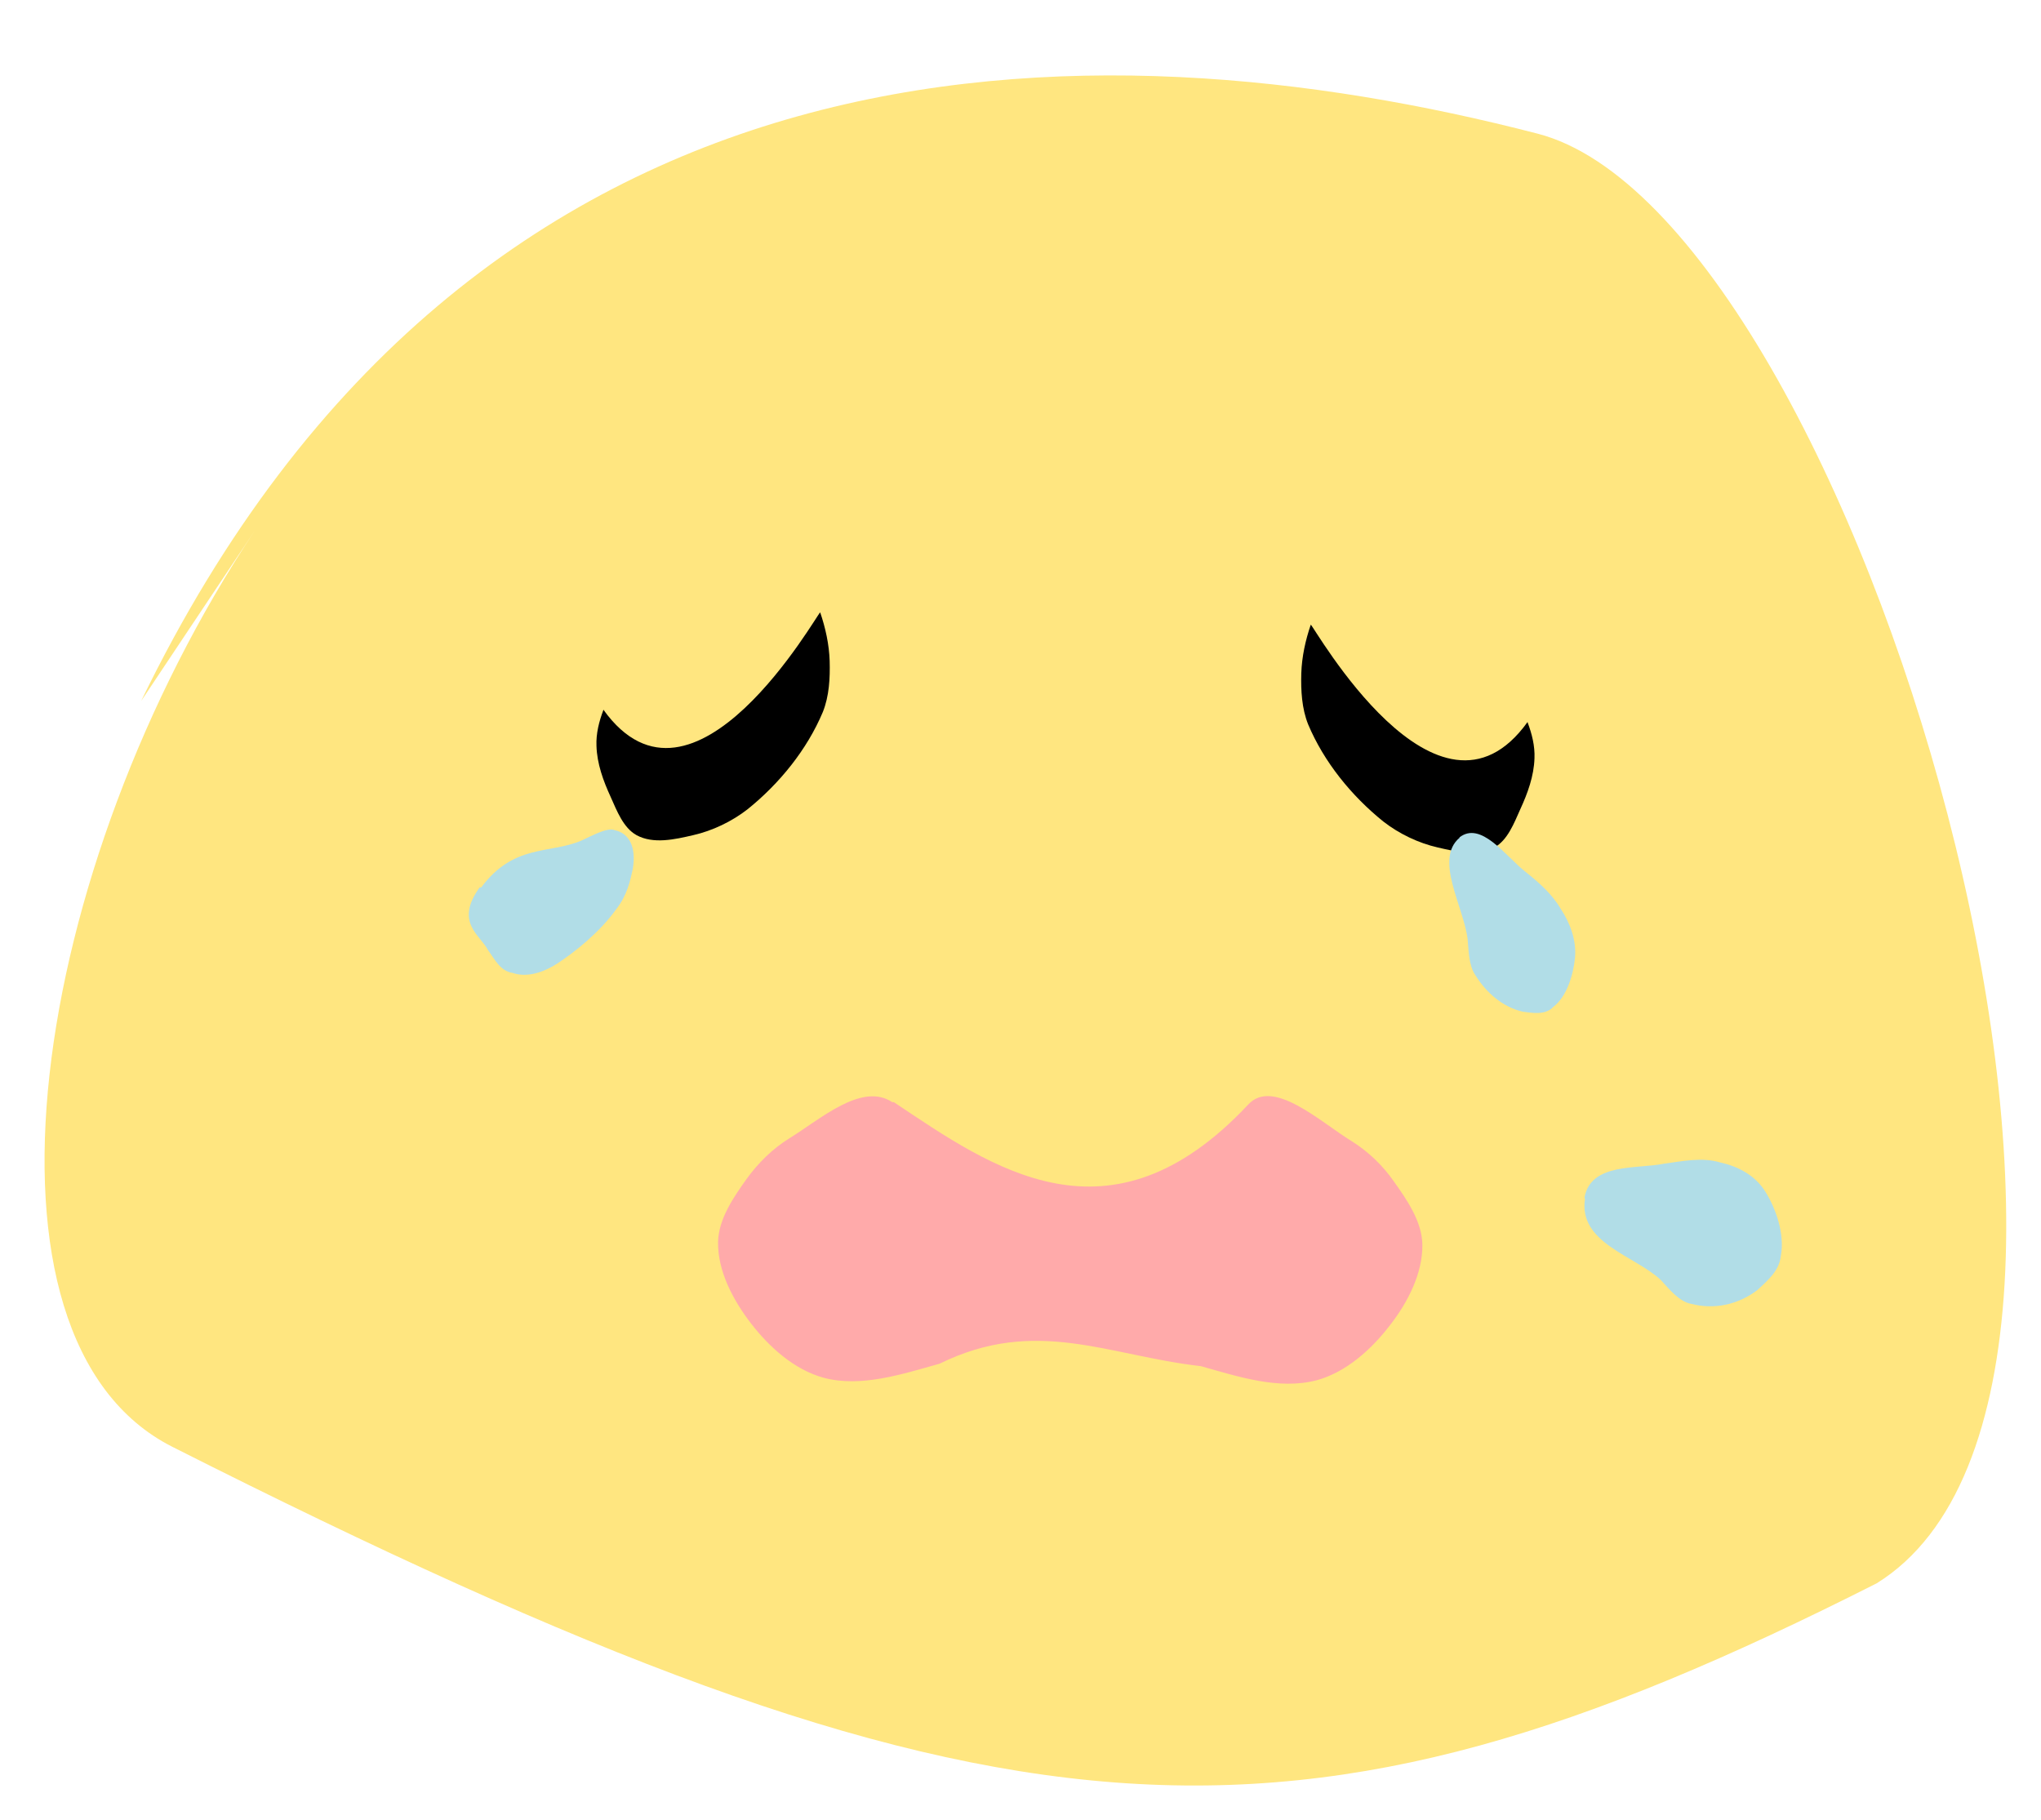
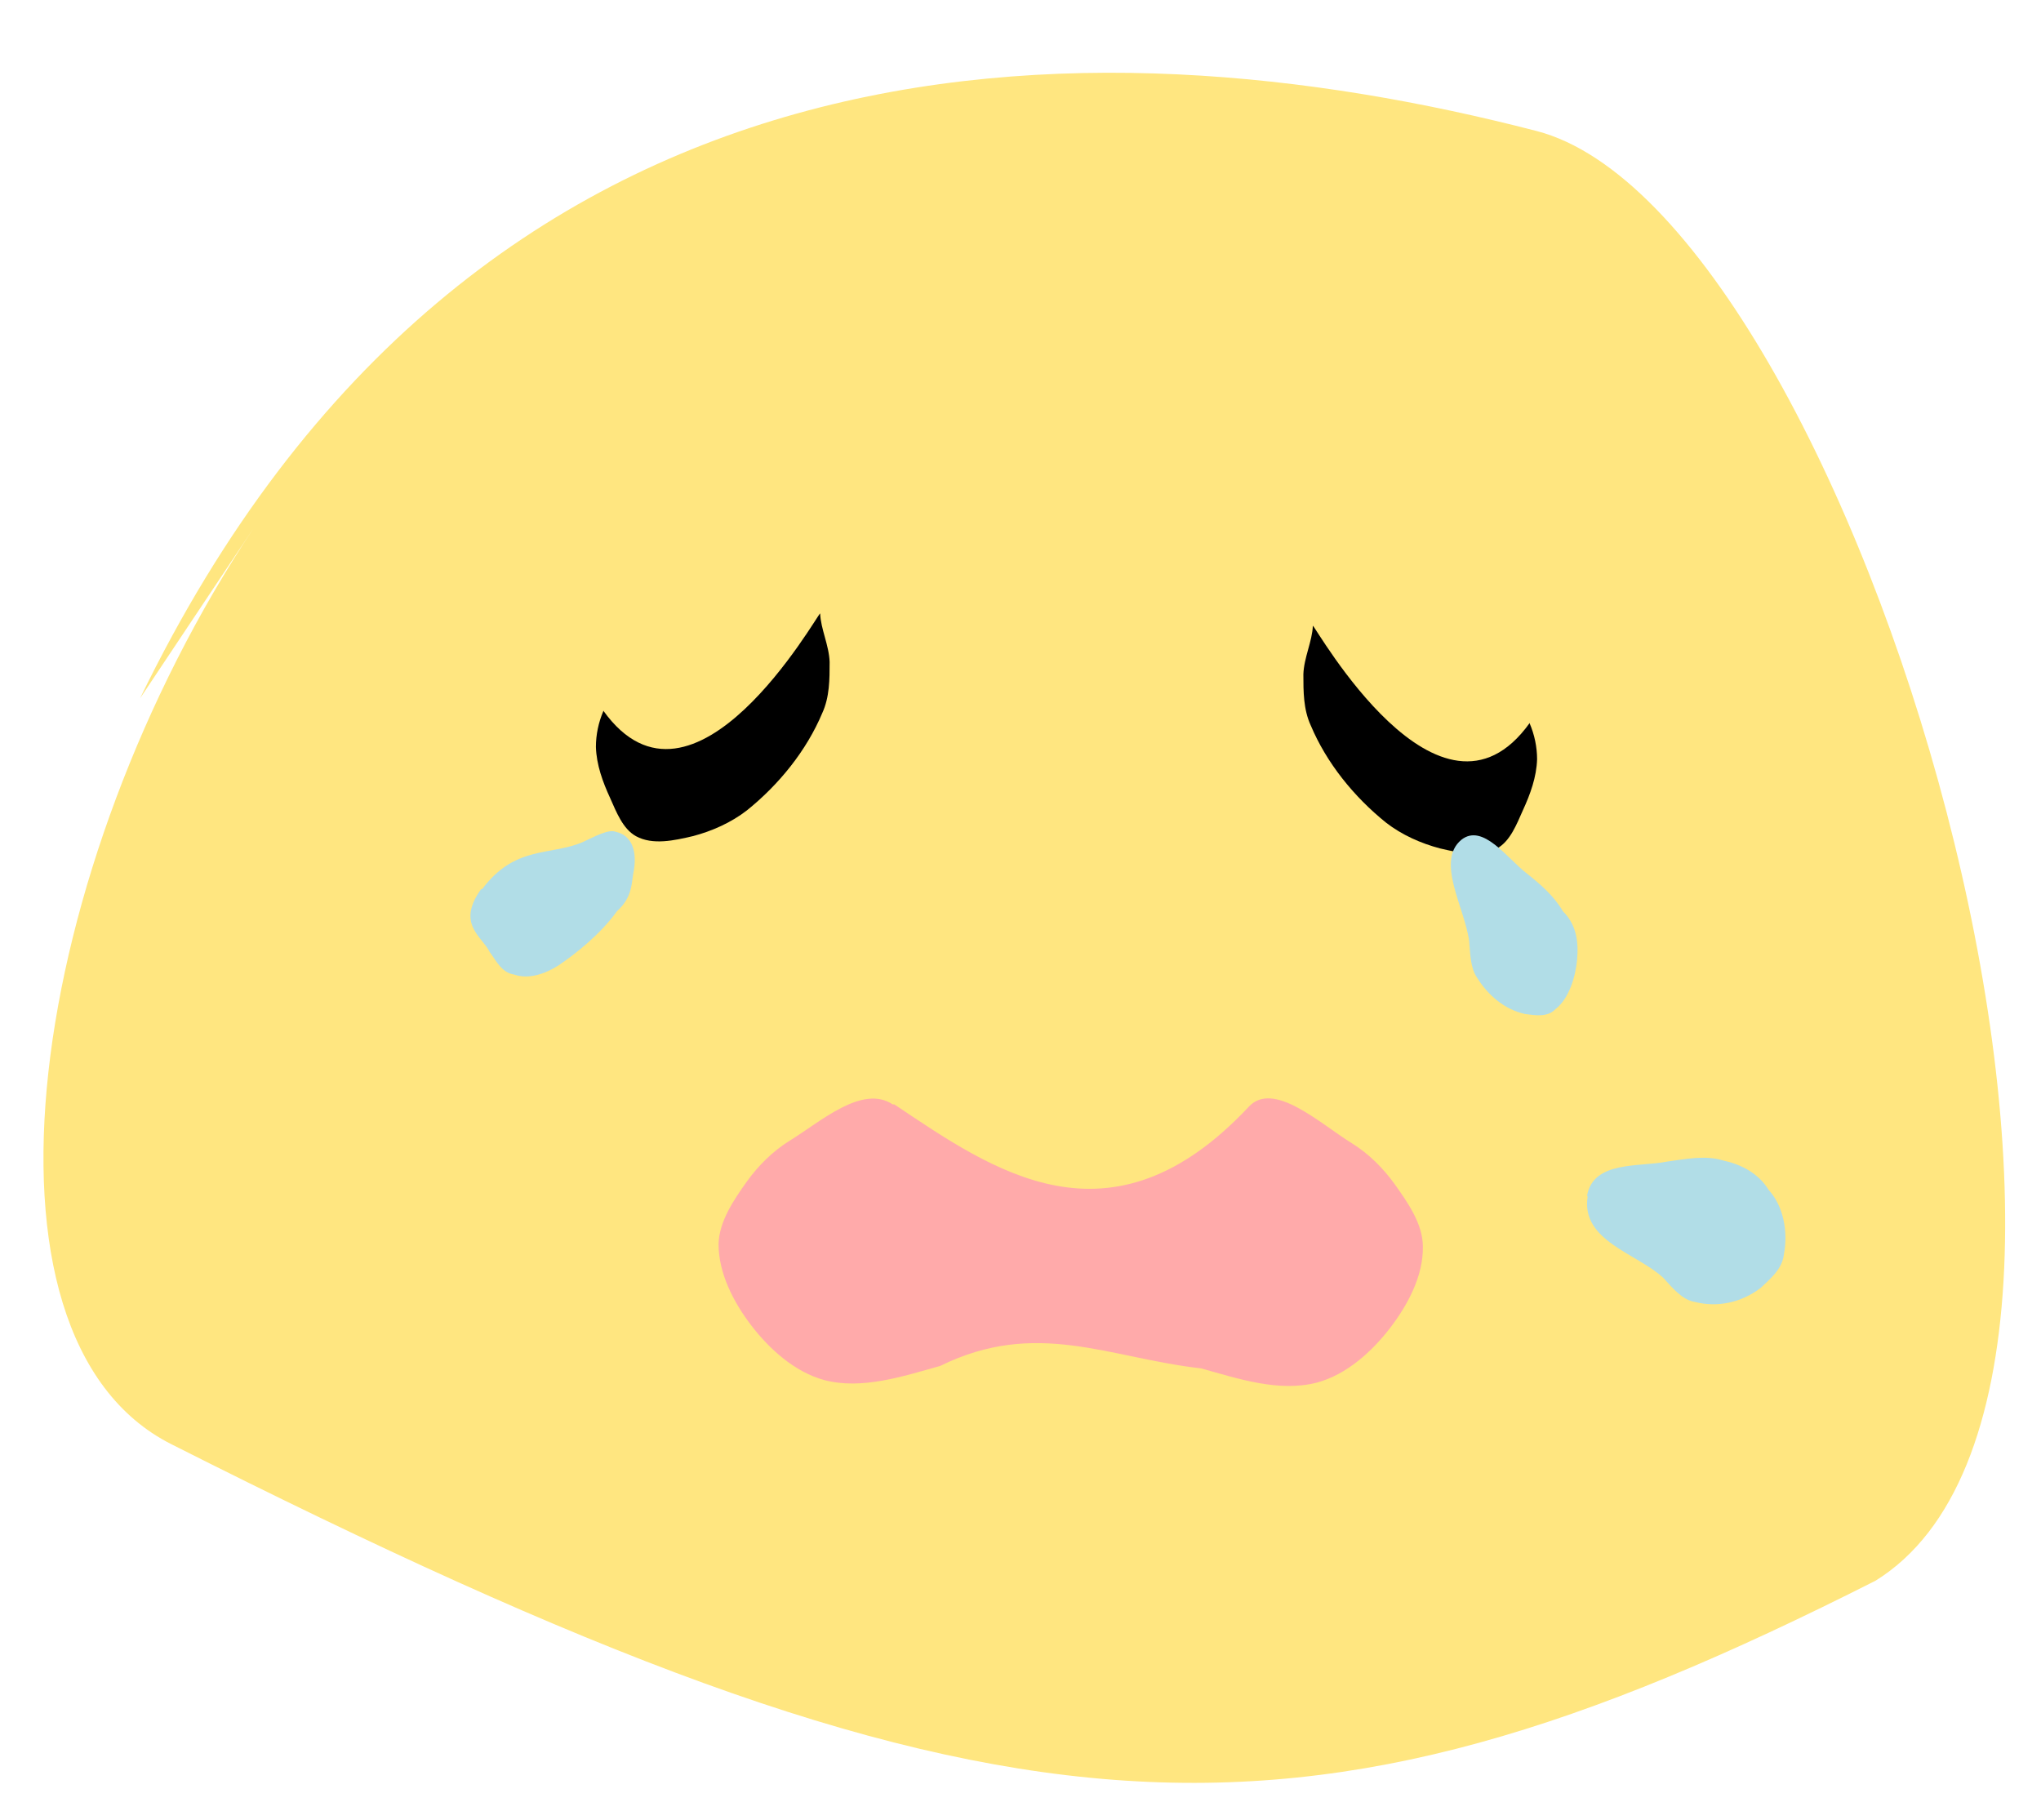
- <svg xmlns="http://www.w3.org/2000/svg" width="2.219mm" height="1.978mm" viewBox="0 0 7.864 7.01" id="svg5218" version="1.1">
-   <defs id="defs5220" />
-   <g id="layer1" transform="translate(-41.78248,-640.2857)">
-     <g id="g6338" transform="matrix(2.028171,0,0,2.370511,-594.8297,-750.054)">
-       <g id="g4732">
-         <path id="path4775" d="m 314.153,587.654 c 0.634,-1.118 1.809,-1.109 2.653,-0.922 0.605,0.134 1.257,2.031 0.644,2.356 -1.111,0.481 -1.669,0.456 -3.238,-0.222 -0.404,-0.175 -0.27,-0.941 0.157,-1.489" style="fill:#ffe680;fill-rule:evenodd;stroke:none;stroke-width:0.456px;stroke-linecap:butt;stroke-linejoin:miter;stroke-opacity:1" />
-         <path id="path4809" d="m 315.031,587.668 c 0.171,0.204 0.407,-0.157 0.412,-0.158 0.01,0.025 0.017,0.052 0.018,0.079 8.9e-4,0.028 -8.3e-4,0.057 -0.013,0.083 -0.03,0.061 -0.082,0.116 -0.143,0.158 -0.03,0.02 -0.067,0.035 -0.103,0.042 -0.035,0.007 -0.076,0.015 -0.108,0 -0.025,-0.012 -0.037,-0.039 -0.049,-0.062 -0.014,-0.026 -0.026,-0.054 -0.027,-0.083 -10e-4,-0.02 0.005,-0.04 0.013,-0.058 z" style="fill:#000000;fill-opacity:1;fill-rule:evenodd;stroke:none;stroke-width:0.456px;stroke-linecap:butt;stroke-linejoin:miter;stroke-opacity:1" />
-         <path id="path4809-6" d="m 316.787,587.688 c -0.171,0.204 -0.407,-0.157 -0.412,-0.158 -0.01,0.025 -0.017,0.052 -0.018,0.079 -8.9e-4,0.028 8.3e-4,0.057 0.013,0.083 0.03,0.061 0.082,0.116 0.143,0.158 0.03,0.02 0.067,0.035 0.103,0.042 0.035,0.007 0.076,0.015 0.108,0 0.025,-0.012 0.037,-0.039 0.049,-0.062 0.014,-0.026 0.026,-0.054 0.027,-0.083 10e-4,-0.02 -0.005,-0.04 -0.013,-0.058 z" style="fill:#000000;fill-opacity:1;fill-rule:evenodd;stroke:none;stroke-width:0.456px;stroke-linecap:butt;stroke-linejoin:miter;stroke-opacity:1" />
-         <path style="fill:#b1dde7;fill-opacity:1;fill-rule:evenodd;stroke:none;stroke-width:0.456px;stroke-linecap:butt;stroke-linejoin:miter;stroke-opacity:1" d="m 316.658,587.876 c -0.049,0.035 0.007,0.111 0.015,0.165 0.002,0.019 0.002,0.043 0.015,0.059 0.021,0.029 0.053,0.052 0.09,0.059 0.018,0.002 0.043,0.006 0.058,-0.008 0.026,-0.017 0.038,-0.053 0.041,-0.08 0.003,-0.029 -0.01,-0.057 -0.027,-0.079 -0.017,-0.025 -0.043,-0.044 -0.068,-0.061 -0.037,-0.025 -0.084,-0.083 -0.125,-0.055 z" id="path4802" />
-         <path style="fill:#b1dde7;fill-opacity:1;fill-rule:evenodd;stroke:none;stroke-width:0.456px;stroke-linecap:butt;stroke-linejoin:miter;stroke-opacity:1" d="m 316.896,588.463 c -0.013,0.072 0.094,0.092 0.144,0.132 0.017,0.016 0.036,0.036 0.059,0.039 0.041,0.009 0.087,0.002 0.125,-0.023 0.017,-0.014 0.041,-0.03 0.044,-0.055 0.008,-0.036 -0.01,-0.078 -0.029,-0.104 -0.02,-0.028 -0.054,-0.042 -0.086,-0.048 -0.035,-0.009 -0.072,-0.002 -0.107,0.002 -0.051,0.009 -0.139,-0.002 -0.151,0.055 z" id="path4802-8" />
-         <path style="fill:#ffaaaa;fill-opacity:1;fill-rule:evenodd;stroke:none;stroke-width:0.456px;stroke-linecap:butt;stroke-linejoin:miter;stroke-opacity:1" d="m 315.58,588.306 c -0.058,-0.033 -0.137,0.028 -0.196,0.059 -0.032,0.017 -0.059,0.04 -0.081,0.066 -0.025,0.03 -0.053,0.065 -0.054,0.102 -0.001,0.047 0.028,0.094 0.062,0.132 0.035,0.039 0.083,0.076 0.139,0.089 0.071,0.016 0.149,-0.006 0.22,-0.023 0.183,-0.077 0.32,-0.013 0.496,0.004 0.071,0.017 0.148,0.039 0.22,0.023 0.056,-0.013 0.104,-0.05 0.139,-0.089 0.034,-0.037 0.063,-0.085 0.062,-0.132 -9e-4,-0.037 -0.029,-0.072 -0.054,-0.102 -0.021,-0.026 -0.049,-0.049 -0.081,-0.066 -0.059,-0.031 -0.149,-0.103 -0.196,-0.059 -0.263,0.24 -0.486,0.103 -0.673,-0.004 z" id="path4819" />
-         <path style="fill:#b1dde7;fill-opacity:1;fill-rule:evenodd;stroke:none;stroke-width:0.456px;stroke-linecap:butt;stroke-linejoin:miter;stroke-opacity:1" d="m 314.799,587.957 c 0.062,-0.071 0.129,-0.054 0.19,-0.076 0.023,-0.009 0.05,-0.022 0.064,-0.017 0.027,0.005 0.041,0.027 0.034,0.063 -0.005,0.019 -0.01,0.042 -0.032,0.066 -0.031,0.037 -0.078,0.069 -0.112,0.088 -0.035,0.019 -0.064,0.021 -0.084,0.015 -0.024,-0.003 -0.034,-0.022 -0.047,-0.037 -0.015,-0.025 -0.064,-0.045 -0.016,-0.102 z" id="path4802-8-4" />
-       </g>
+ <svg xmlns="http://www.w3.org/2000/svg" viewBox="0 0 7.864 7.01">
+   <g transform="matrix(2.02817 0 0 2.37051-636.61-1390.34)" fill-rule="evenodd">
+     <path d="m314.15 587.65c.634-1.118 1.809-1.109 2.653-.922.605.134 1.257 2.031.644 2.356-1.111.481-1.669.456-3.238-.222-.404-.175-.27-.941.157-1.489" fill="#ffe680" />
+     <path d="m315.03 587.67c.171.204.407-.157.412-.158.001.025.017.052.018.079 0.0.028-0.0.057-.014.083-.03.061-.082.116-.143.158-.03.02-.067.034-.103.042-.035.007-.076.015-.108 0-.025-.012-.037-.039-.049-.062-.014-.026-.026-.054-.027-.083-0-.02.005-.04.014-.058" />
+     <path d="m316.79 587.69c-.171.204-.407-.157-.412-.158-.001.025-.017.052-.018.079-0.0.028 0.0.057.014.083.03.061.082.116.143.158.03.02.067.034.103.042.035.007.076.015.108 0 .025-.012.037-.039.049-.062.014-.026.026-.054.027-.083 0-.02-.005-.04-.014-.058" />
+     <g fill="#b1dde7">
+       <path d="m316.66 587.88c-.049.035.007.111.015.165.002.019.002.043.015.059.021.029.053.052.091.059.018.002.043.006.058-.008.026-.017.038-.053.041-.08.003-.029-.001-.057-.027-.079-.017-.025-.043-.044-.068-.061-.037-.024-.084-.083-.125-.055" />
+       <path d="m316.9 588.46c-.013.072.094.092.144.132.017.016.036.036.06.039.041.009.087.002.125-.023.017-.014.041-.03.044-.055.008-.036-.001-.078-.029-.104-.02-.028-.054-.042-.087-.048-.034-.009-.072-.002-.107.002-.051.009-.139-.002-.151.055z" />
    </g>
+     <path d="m315.58 588.31c-.058-.033-.137.028-.196.059-.032.017-.059.04-.081.066-.025.03-.053.065-.054.102-0.0.047.028.094.062.132.035.039.083.076.139.089.071.016.149-.006.22-.023.183-.077.32-.013.496.004.071.017.148.039.22.023.056-.013.104-.05.139-.089.034-.038.063-.085.062-.132-0-.037-.029-.072-.054-.102-.022-.026-.049-.049-.081-.066-.059-.031-.149-.103-.196-.059-.263.24-.486.103-.673-.004" fill="#faa" />
+     <path d="m314.8 587.96c.062-.071.129-.054.19-.076.023-.009.05-.022.064-.017.027.005.041.027.034.063-.005.019-.001.042-.032.066-.031.037-.078.069-.111.088-.035.019-.064.021-.084.015-.024-.003-.034-.022-.047-.037-.014-.025-.064-.045-.016-.102z" fill="#b1dde7" />
  </g>
</svg>
